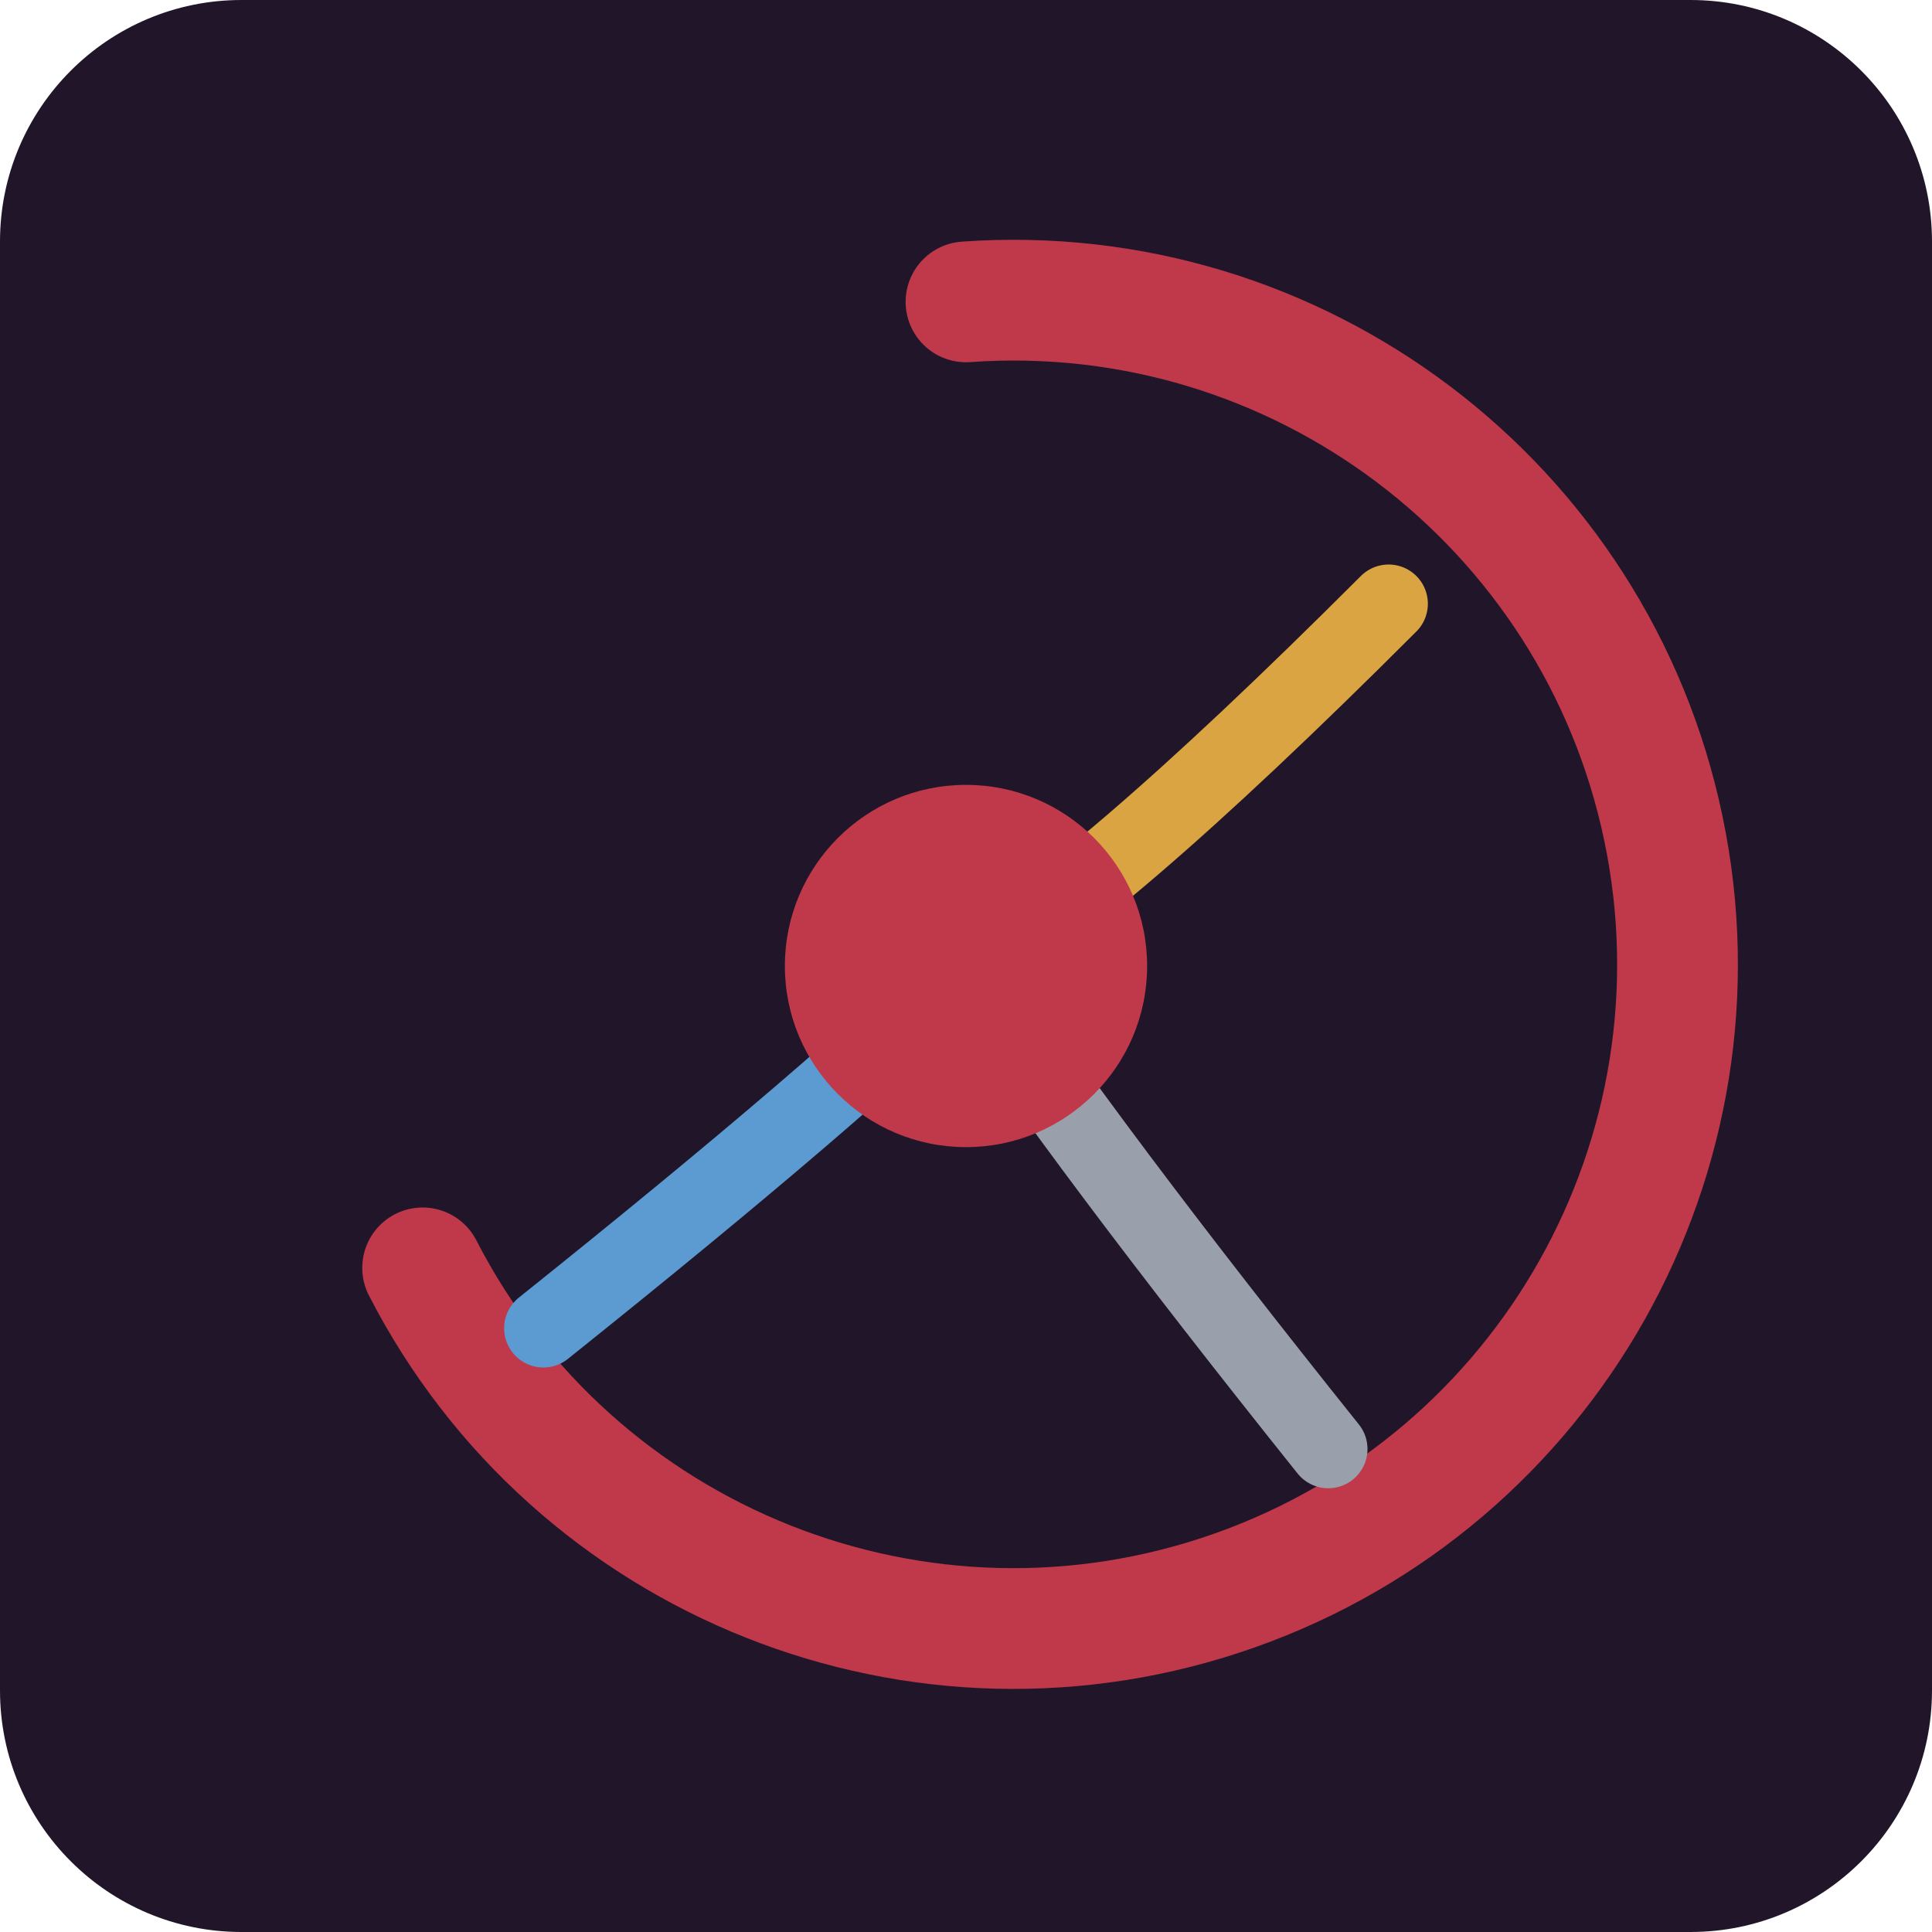
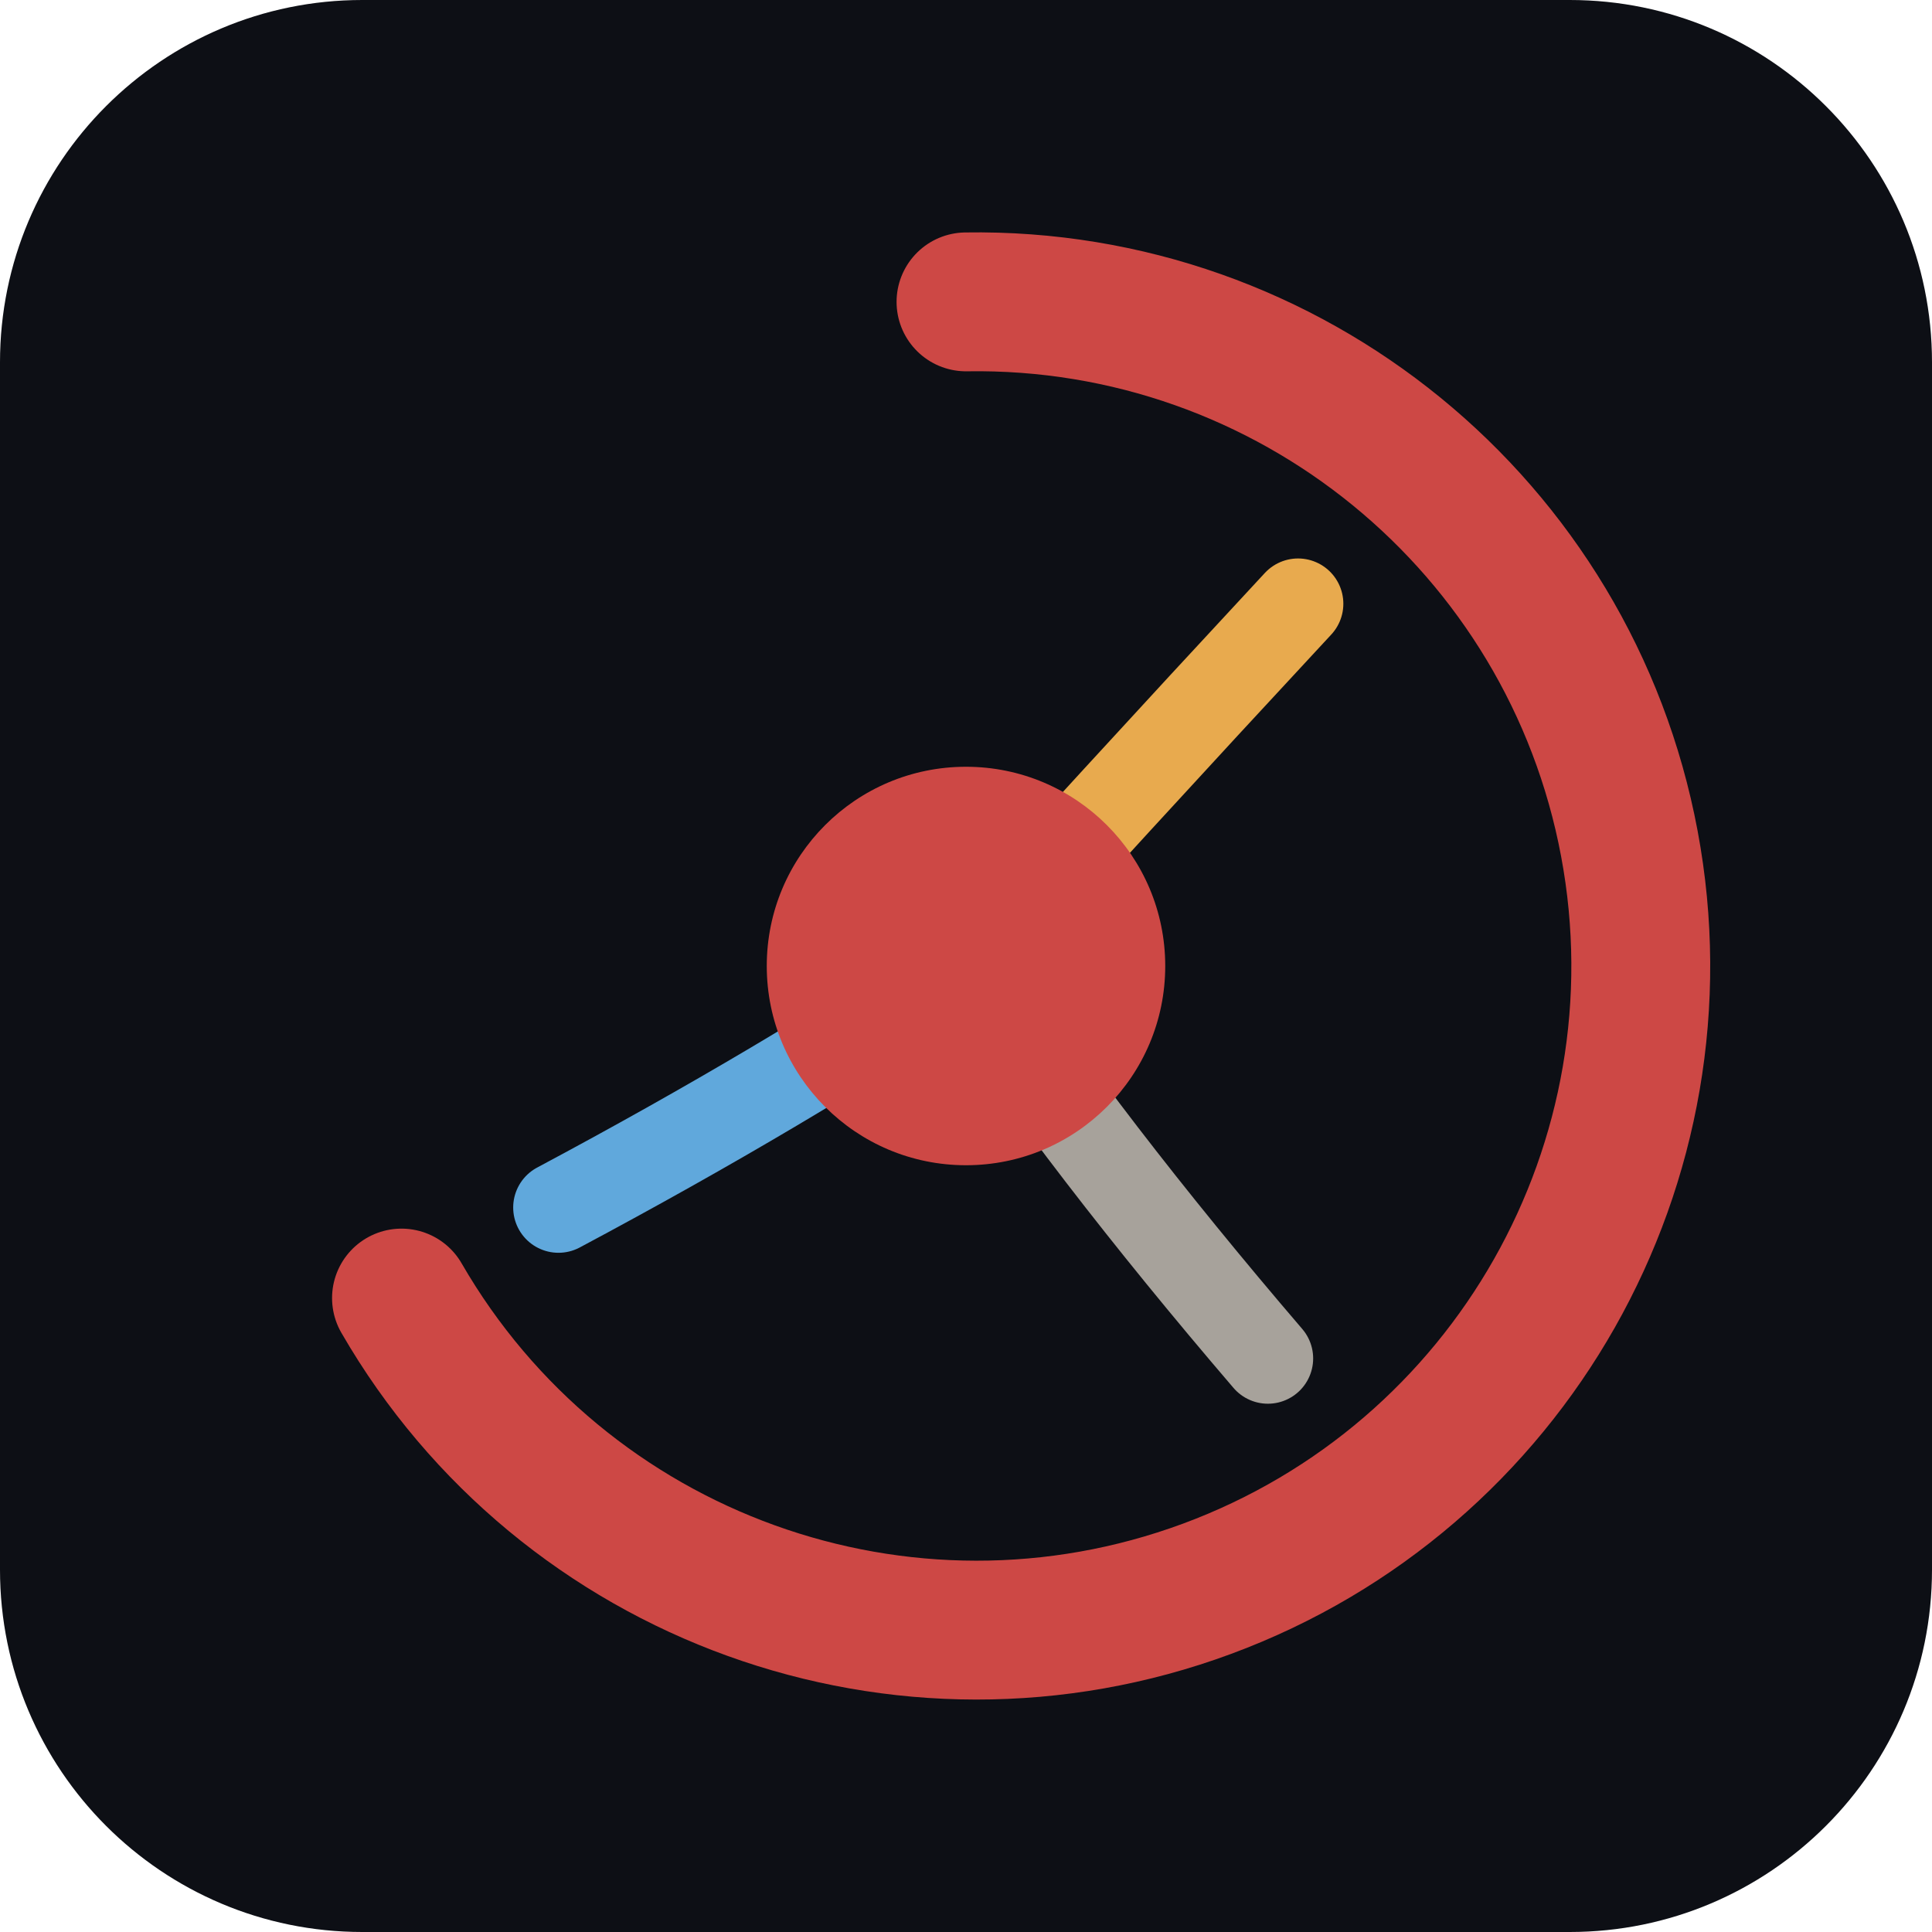
<svg xmlns="http://www.w3.org/2000/svg" viewBox="0 0 64 64" role="img" aria-label="Quorum logomark">
-   <rect width="64" height="64" rx="8" fill="#211629" />
-   <path d="M32 10 A22 22 0 1 1 14 42" fill="none" stroke="#c0394a" stroke-width="4" stroke-linecap="round" />
-   <path d="M46 20 Q36 30 32 32" fill="none" stroke="#d9a441" stroke-width="2.6" stroke-linecap="round" />
-   <path d="M18 44 Q28 36 32 32" fill="none" stroke="#5b9bd1" stroke-width="2.6" stroke-linecap="round" />
-   <path d="M44 48 Q36 38 32 32" fill="none" stroke="#9aa0ab" stroke-width="2.6" stroke-linecap="round" />
-   <circle cx="32" cy="32" r="6" fill="#c0394a" />
+   <rect width="64" height="64" rx="12" fill="#0d0f15" />
+   <path d="M32 10 A22 22 0 1 1 13.3 43" fill="none" stroke="#cd4845" stroke-width="4.6" stroke-linecap="round" />
+   <path d="M43 20 Q36.5 27 32 32" fill="none" stroke="#e8aa4e" stroke-width="3" stroke-linecap="round" />
+   <path d="M18.5 40 Q26 36 32 32" fill="none" stroke="#60a8dc" stroke-width="3" stroke-linecap="round" />
+   <path d="M42 45 Q36 38 32 32" fill="none" stroke="#a7a29b" stroke-width="3" stroke-linecap="round" />
+   <circle cx="32" cy="32" r="6.6" fill="#cd4845" />
</svg>
